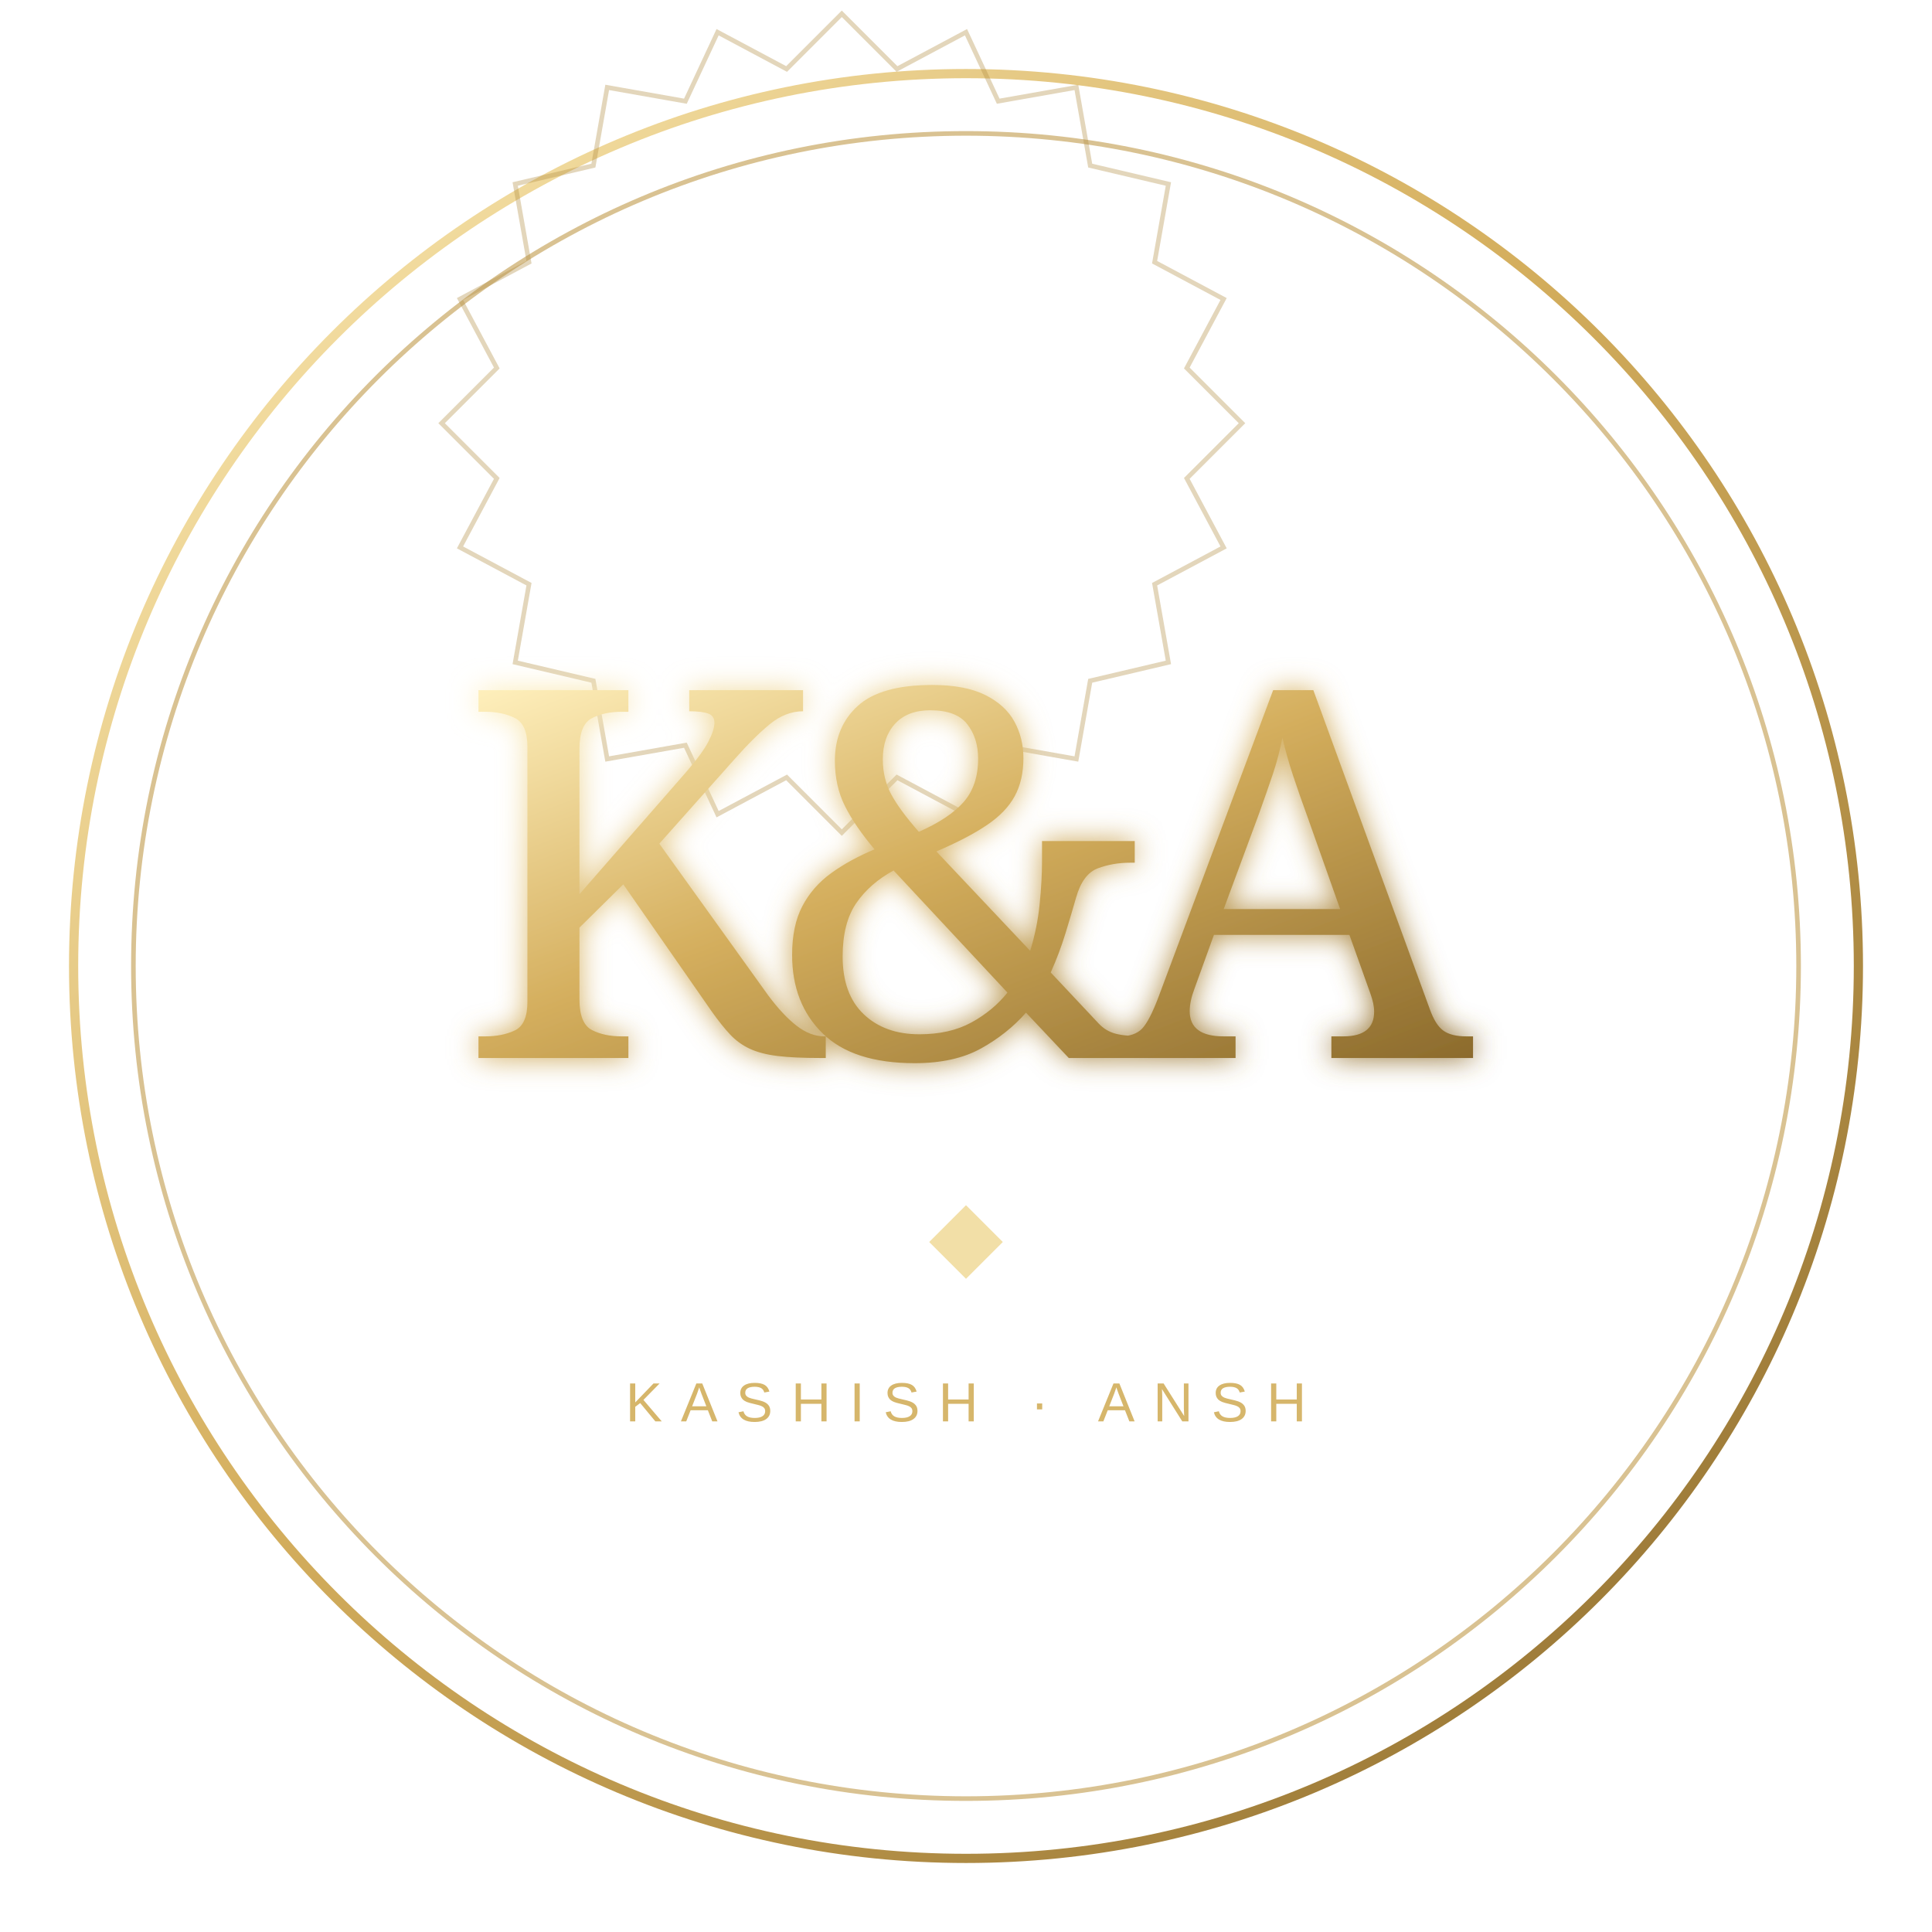
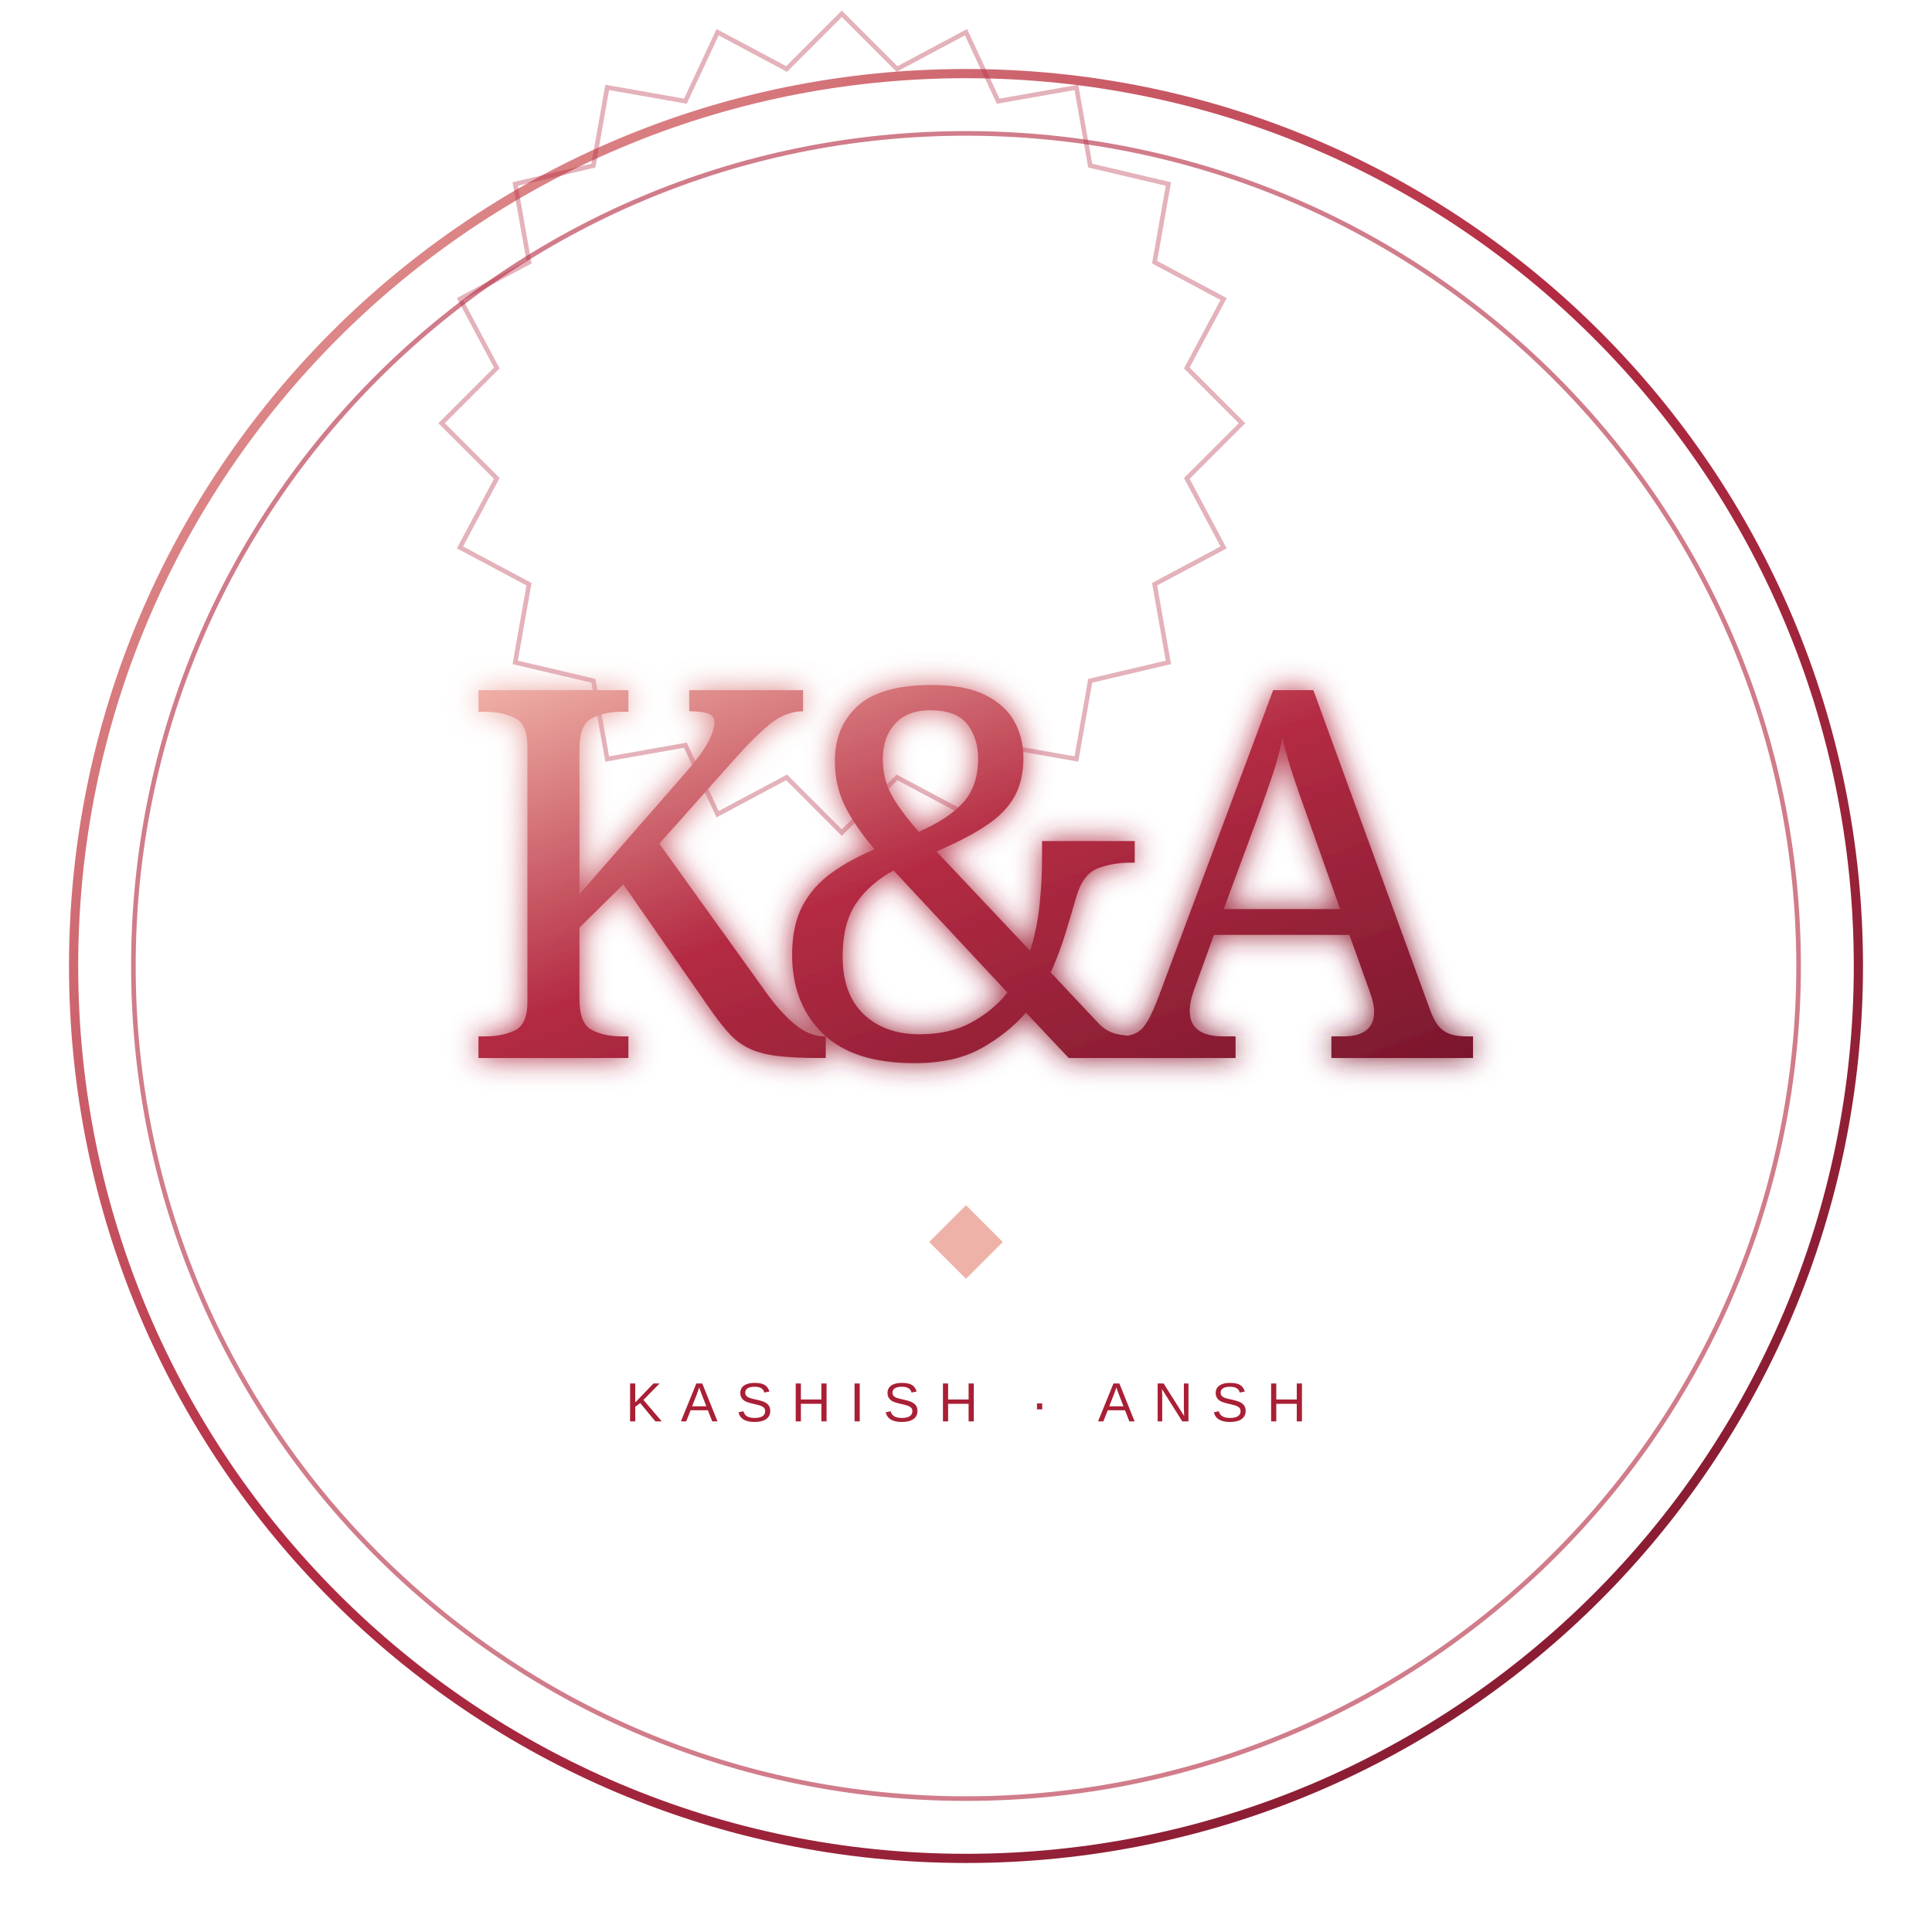
<svg xmlns="http://www.w3.org/2000/svg" width="420" height="420" viewBox="0 0 420 420" role="img" aria-labelledby="title desc">
  <defs>
    <linearGradient id="gold" x1="0" y1="0" x2="1" y2="1">
-       <stop offset="0" stop-color="#fff0bd" />
-       <stop offset=".46" stop-color="#d4ae5d" />
-       <stop offset="1" stop-color="#8b6a2c" />
+       <stop offset="0" stop-color="#f0b2a8" />
+       <stop offset=".46" stop-color="#b42c43" />
+       <stop offset="1" stop-color="#79172d" />
    </linearGradient>
    <filter id="glow" x="-30%" y="-30%" width="160%" height="160%">
      <feGaussianBlur stdDeviation="3" result="blur" />
      <feMerge>
        <feMergeNode in="blur" />
        <feMergeNode in="SourceGraphic" />
      </feMerge>
    </filter>
  </defs>
  <circle cx="210" cy="210" r="194" fill="none" stroke="url(#gold)" stroke-width="2" />
-   <circle cx="210" cy="210" r="181" fill="none" stroke="#c29c50" stroke-opacity=".62" stroke-width="1" />
-   <path d="M210 7l7 15 17-3 3 17 17 4-3 17 15 8-8 15 12 12-12 12 8 15-15 8 3 17-17 4-3 17-17-3-7 15-15-8-12 12-12-12-15 8-7-15-17 3-3-17-17-4 3-17-15-8 8-15-12-12 12-12-8-15 15-8-3-17 17-4 3-17 17 3 7-15 15 8 12-12 12 12z" transform="translate(0 0)" fill="none" stroke="#b38e45" stroke-opacity=".36" stroke-width="1" />
+   <circle cx="210" cy="210" r="181" fill="none" stroke="#b42c43" stroke-opacity=".62" stroke-width="1" />
+   <path d="M210 7l7 15 17-3 3 17 17 4-3 17 15 8-8 15 12 12-12 12 8 15-15 8 3 17-17 4-3 17-17-3-7 15-15-8-12 12-12-12-15 8-7-15-17 3-3-17-17-4 3-17-15-8 8-15-12-12 12-12-8-15 15-8-3-17 17-4 3-17 17 3 7-15 15 8 12-12 12 12z" transform="translate(0 0)" fill="none" stroke="#b42c43" stroke-opacity=".36" stroke-width="1" />
  <text x="210" y="230" text-anchor="middle" font-family="Baskerville, Georgia, serif" font-size="112" letter-spacing="-10" fill="url(#gold)" filter="url(#glow)">K&amp;A</text>
  <path d="M118 270h184" fill="none" stroke="url(#gold)" stroke-width="1.5" />
-   <path d="M210 262l8 8-8 8-8-8z" fill="#f2dfa7" />
-   <text x="210" y="309" text-anchor="middle" font-family="Montserrat, Arial, sans-serif" font-size="12" letter-spacing="4" fill="#d6b66b">KASHISH · ANSH</text>
+   <path d="M210 262l8 8-8 8-8-8z" fill="#efb2a8" />
+   <text x="210" y="309" text-anchor="middle" font-family="Montserrat, Arial, sans-serif" font-size="12" letter-spacing="4" fill="#a91f35">KASHISH · ANSH</text>
</svg>
